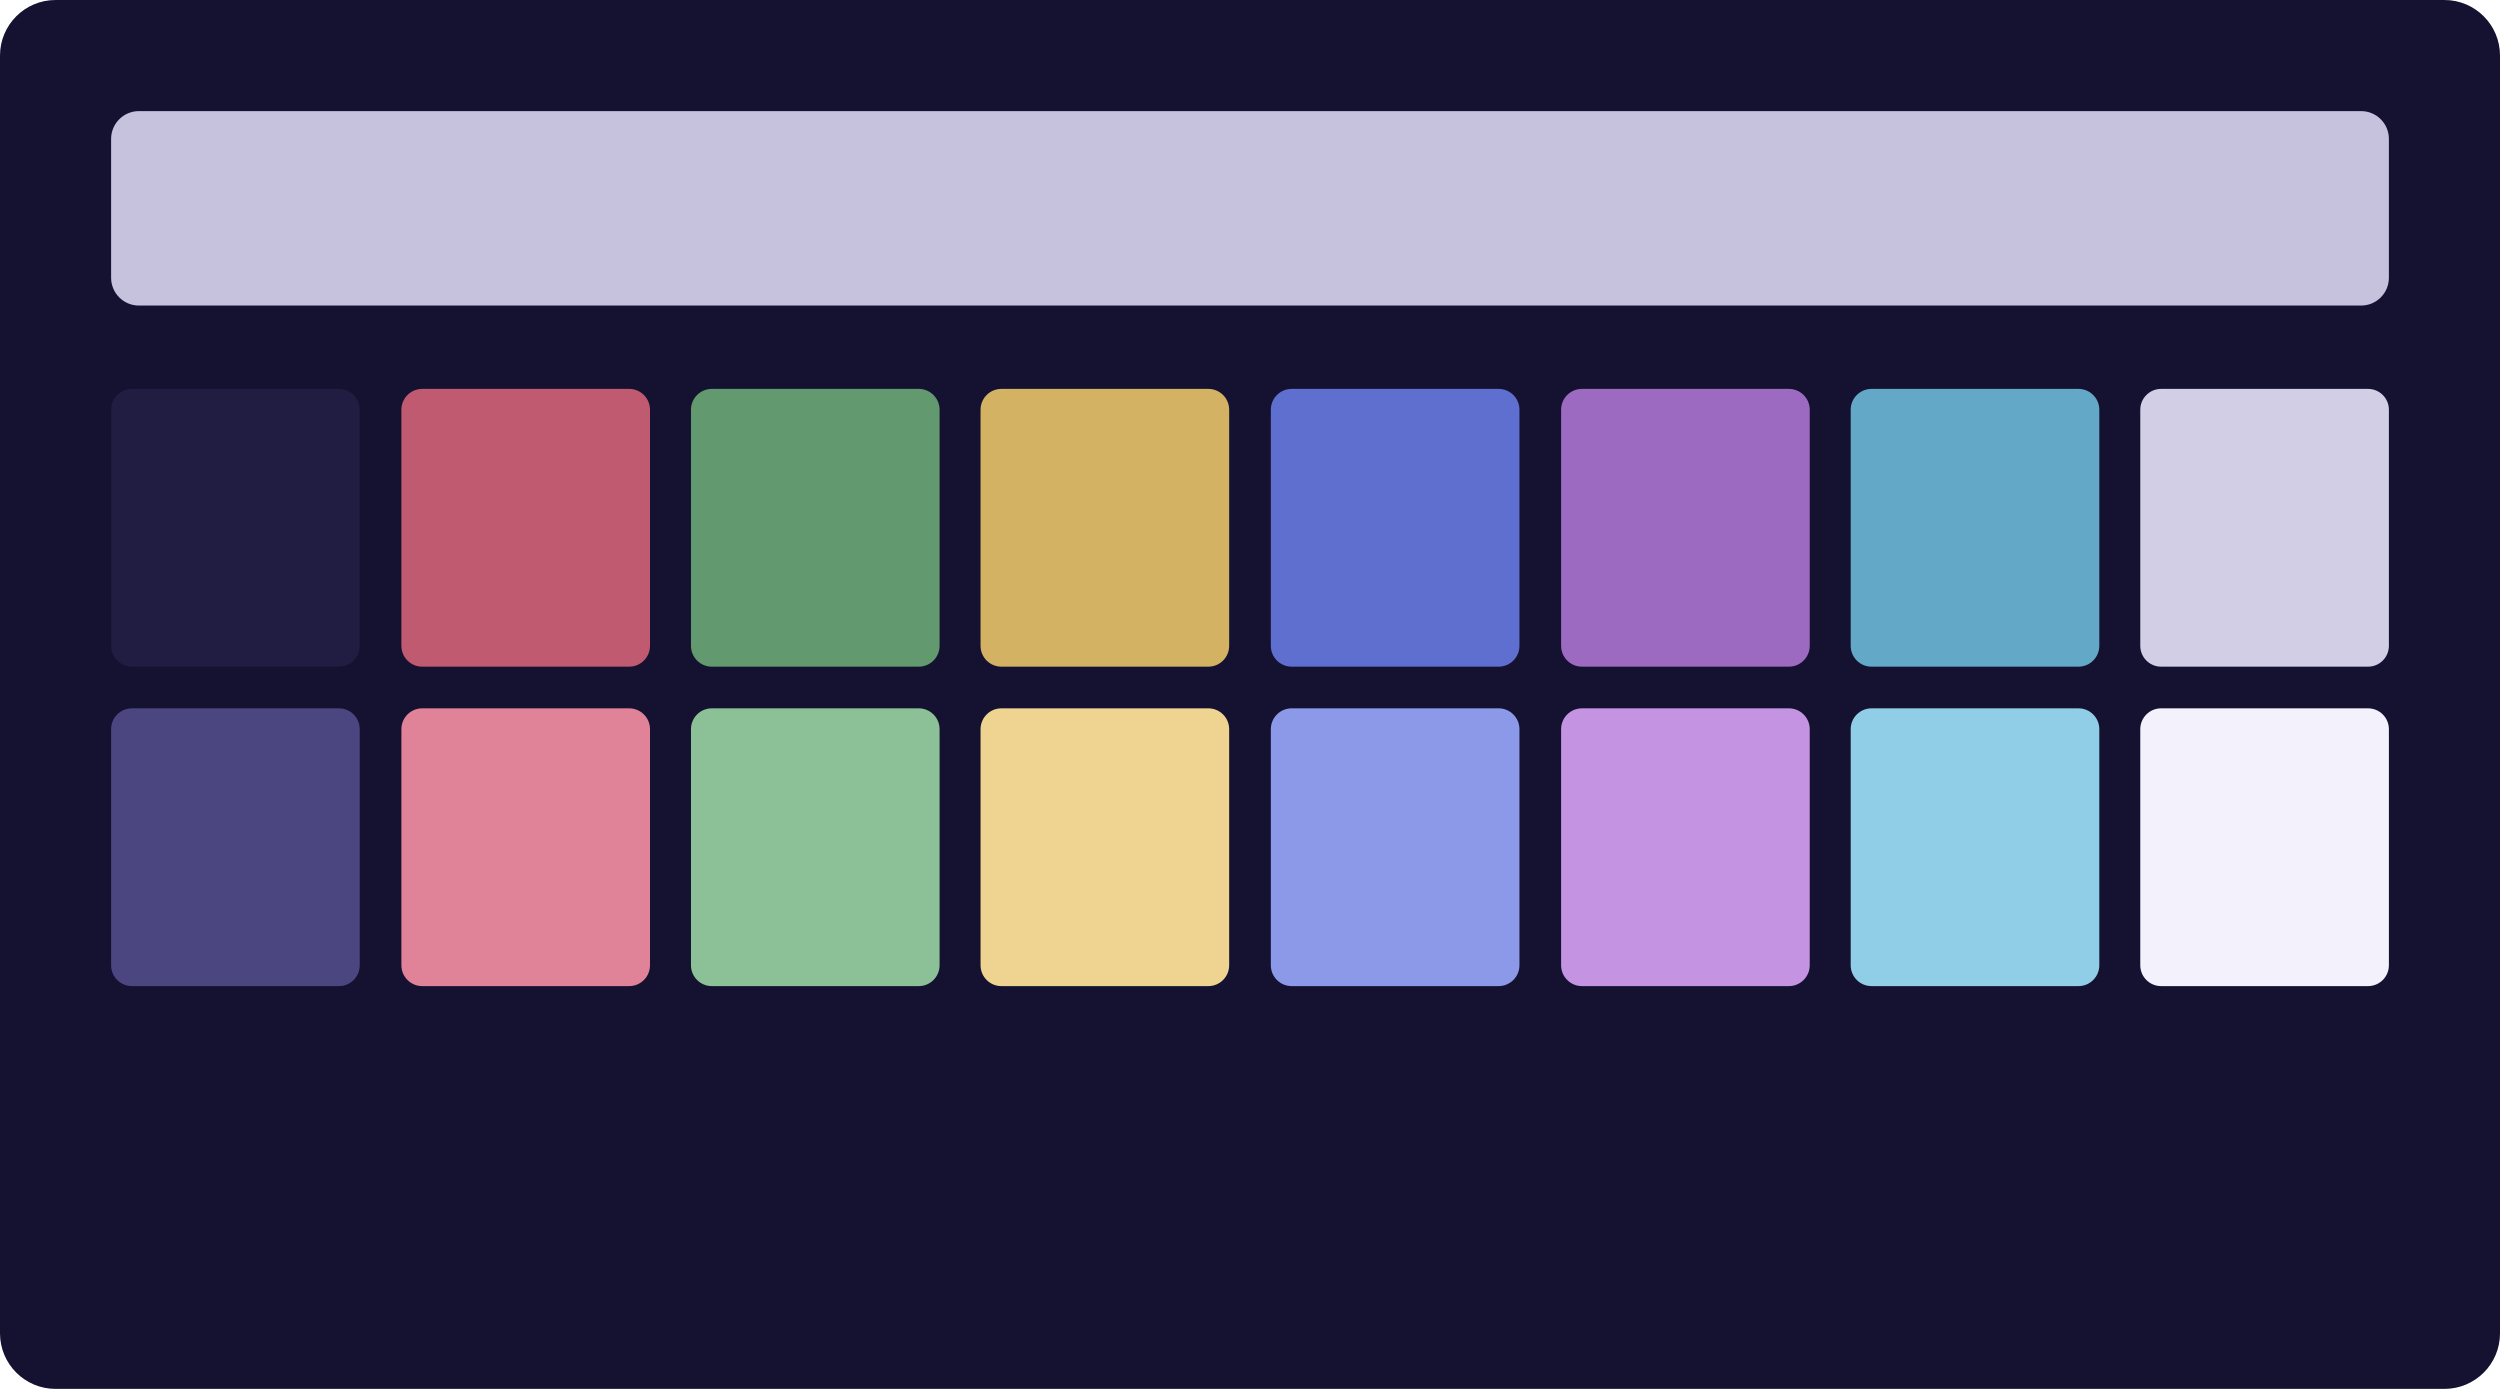
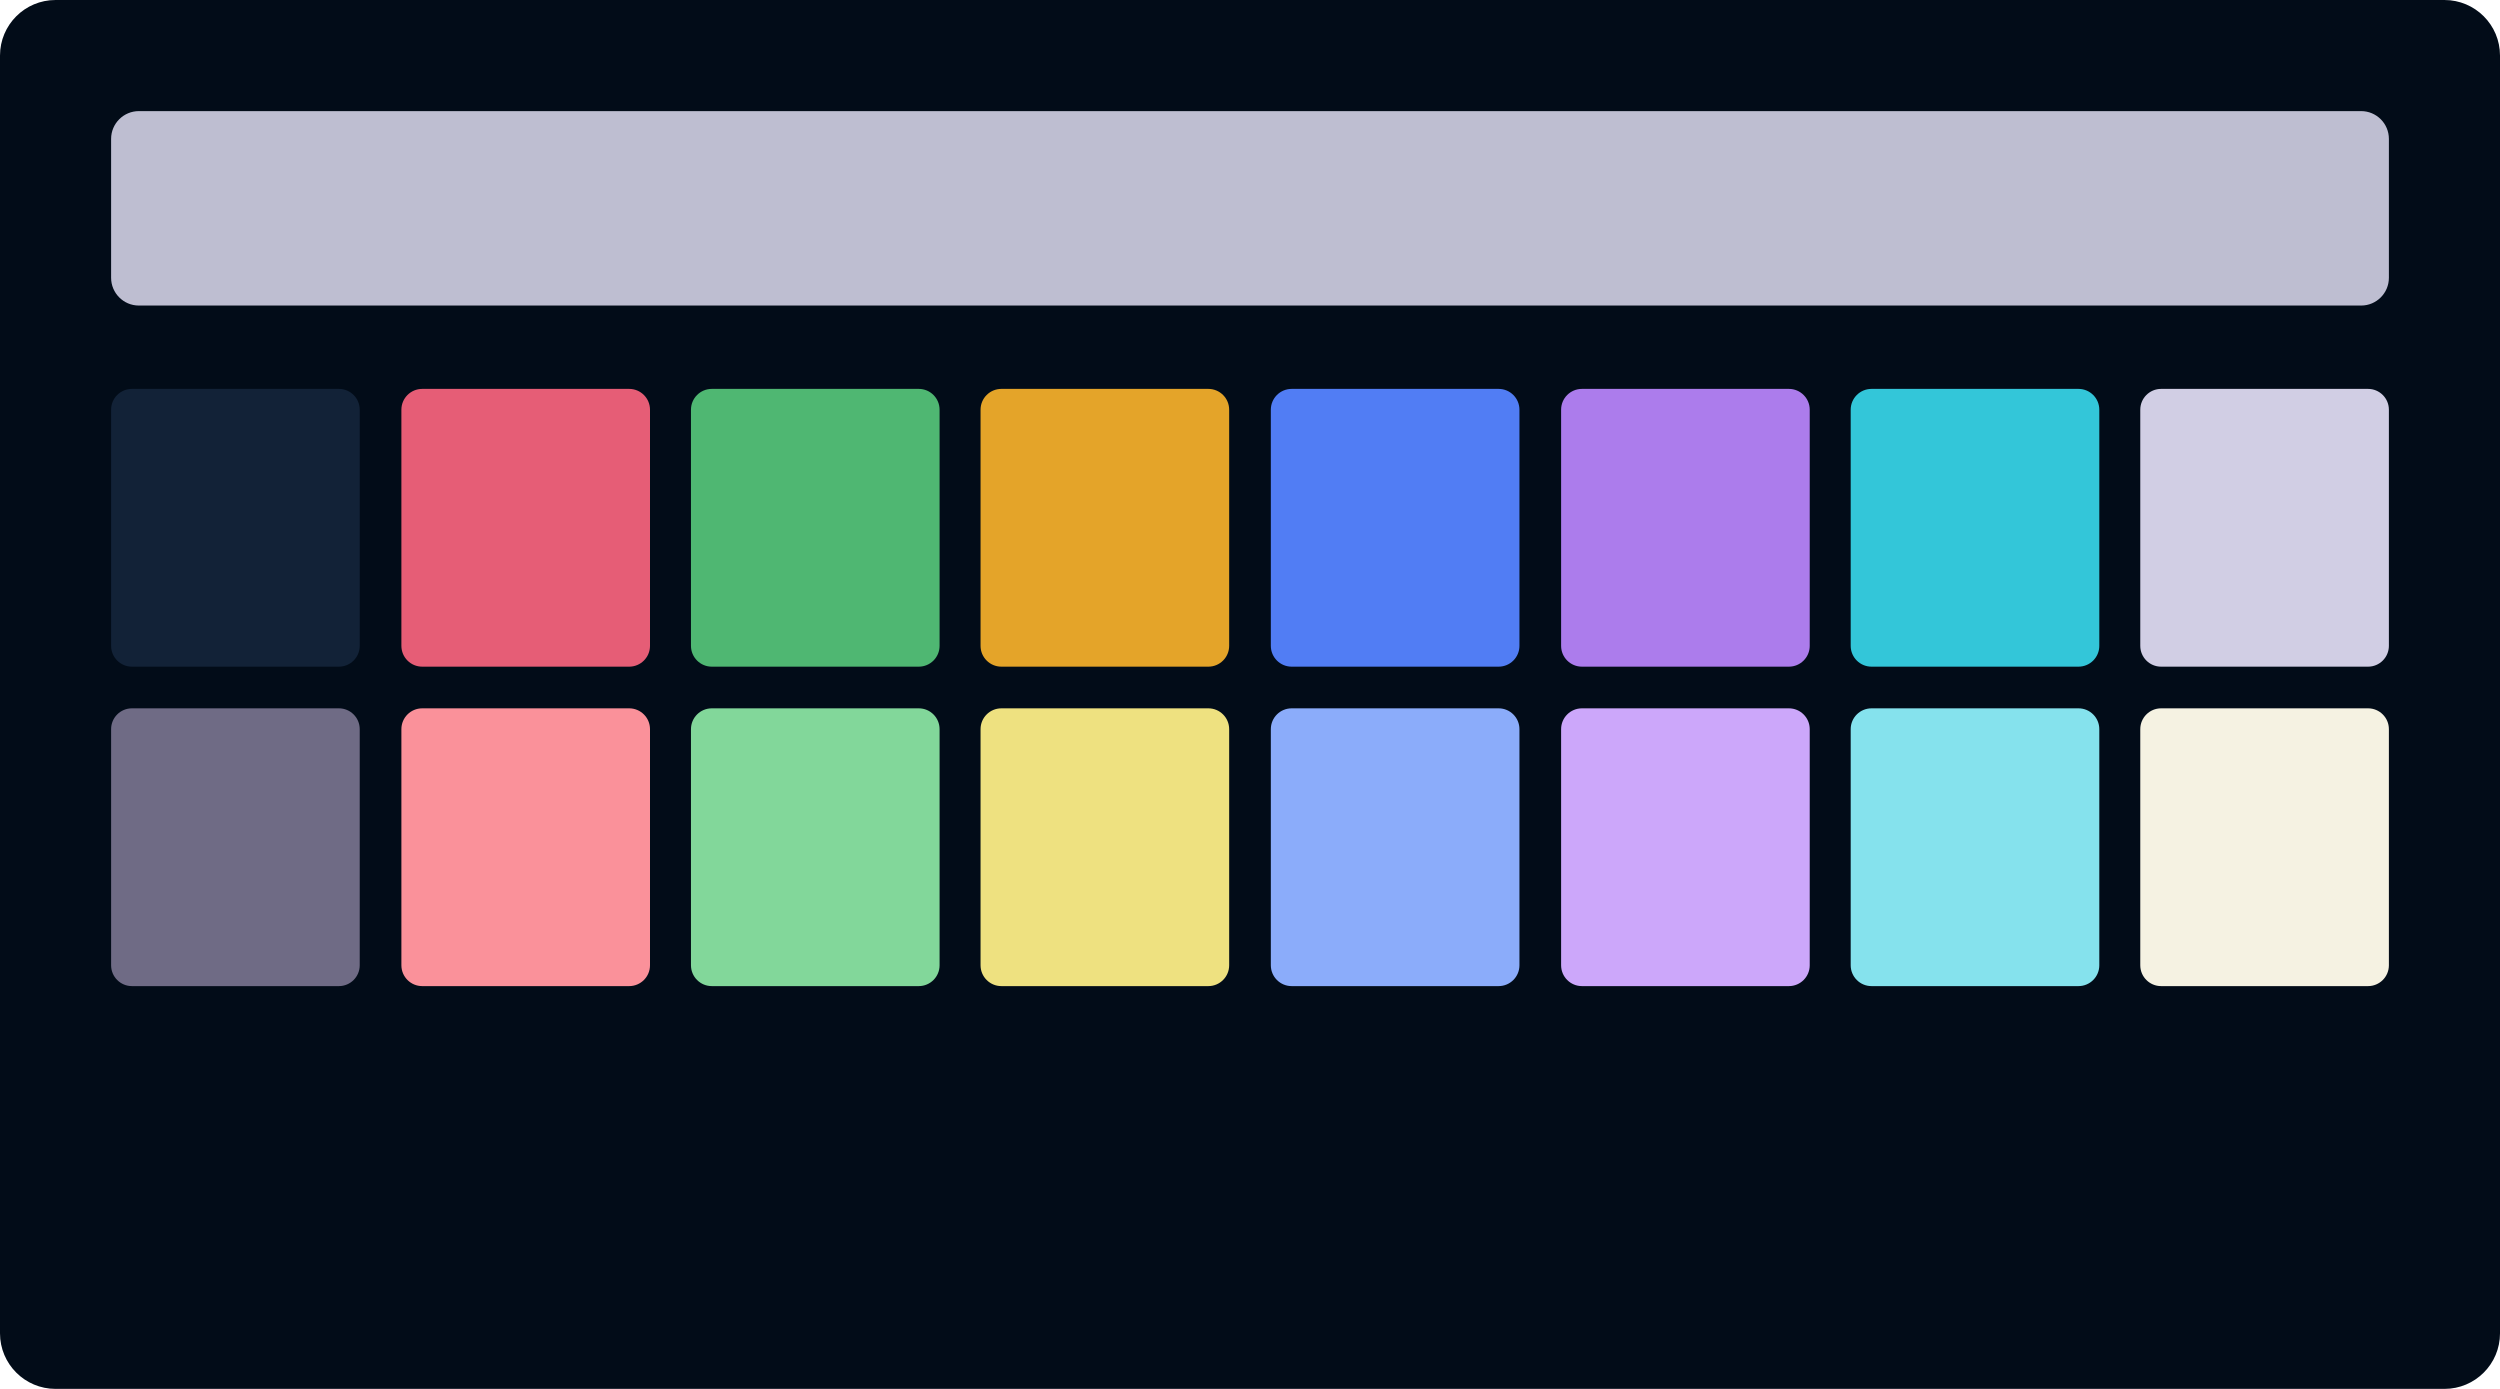
<svg xmlns="http://www.w3.org/2000/svg" width="360" height="200" viewBox="0 0 360 200">
-   <rect width="360" height="200" rx="8" fill="#141230" />
-   <rect x="16" y="16" width="328" height="28" rx="4" fill="#d9d4ee" opacity="0.9" />
-   <rect x="16.0" y="56" width="35.8" height="40" rx="3" fill="#201c42" />
-   <rect x="57.8" y="56" width="35.8" height="40" rx="3" fill="#c05a70" />
-   <rect x="99.5" y="56" width="35.8" height="40" rx="3" fill="#63996f" />
-   <rect x="141.2" y="56" width="35.8" height="40" rx="3" fill="#d4b264" />
-   <rect x="183.0" y="56" width="35.8" height="40" rx="3" fill="#5f6fd0" />
-   <rect x="224.8" y="56" width="35.8" height="40" rx="3" fill="#9d6ac2" />
-   <rect x="266.5" y="56" width="35.8" height="40" rx="3" fill="#64a8c8" />
-   <rect x="308.2" y="56" width="35.8" height="40" rx="3" fill="#d2cee6" />
-   <rect x="16.0" y="102" width="35.8" height="40" rx="3" fill="#4c4680" />
-   <rect x="57.8" y="102" width="35.8" height="40" rx="3" fill="#e08298" />
-   <rect x="99.5" y="102" width="35.8" height="40" rx="3" fill="#8cc096" />
-   <rect x="141.2" y="102" width="35.8" height="40" rx="3" fill="#eed490" />
-   <rect x="183.0" y="102" width="35.8" height="40" rx="3" fill="#8b99e8" />
-   <rect x="224.8" y="102" width="35.8" height="40" rx="3" fill="#c494e2" />
-   <rect x="266.5" y="102" width="35.8" height="40" rx="3" fill="#90cee8" />
-   <rect x="308.2" y="102" width="35.8" height="40" rx="3" fill="#f3f1fb" />
+   <rect width="360" height="200" rx="8" fill="#020c18" />
+   <rect x="16" y="16" width="328" height="28" rx="4" fill="#d3d2e6" opacity="0.9" />
+   <rect x="16.0" y="56" width="35.8" height="40" rx="3" fill="#122237" />
+   <rect x="57.8" y="56" width="35.8" height="40" rx="3" fill="#e65d76" />
+   <rect x="99.5" y="56" width="35.8" height="40" rx="3" fill="#4fb772" />
+   <rect x="141.2" y="56" width="35.8" height="40" rx="3" fill="#e4a429" />
+   <rect x="183.0" y="56" width="35.8" height="40" rx="3" fill="#517df4" />
+   <rect x="224.8" y="56" width="35.8" height="40" rx="3" fill="#ac7cec" />
+   <rect x="266.5" y="56" width="35.8" height="40" rx="3" fill="#33c6d9" />
+   <rect x="308.2" y="56" width="35.8" height="40" rx="3" fill="#d1cee4" />
+   <rect x="16.0" y="102" width="35.8" height="40" rx="3" fill="#6f6b85" />
+   <rect x="57.8" y="102" width="35.8" height="40" rx="3" fill="#fa919a" />
+   <rect x="99.5" y="102" width="35.8" height="40" rx="3" fill="#82d79a" />
+   <rect x="141.2" y="102" width="35.8" height="40" rx="3" fill="#eee180" />
+   <rect x="183.0" y="102" width="35.8" height="40" rx="3" fill="#8bacfa" />
+   <rect x="224.8" y="102" width="35.8" height="40" rx="3" fill="#cca7fa" />
+   <rect x="266.5" y="102" width="35.8" height="40" rx="3" fill="#85e2ed" />
+   <rect x="308.2" y="102" width="35.8" height="40" rx="3" fill="#f5f2e2" />
</svg>
